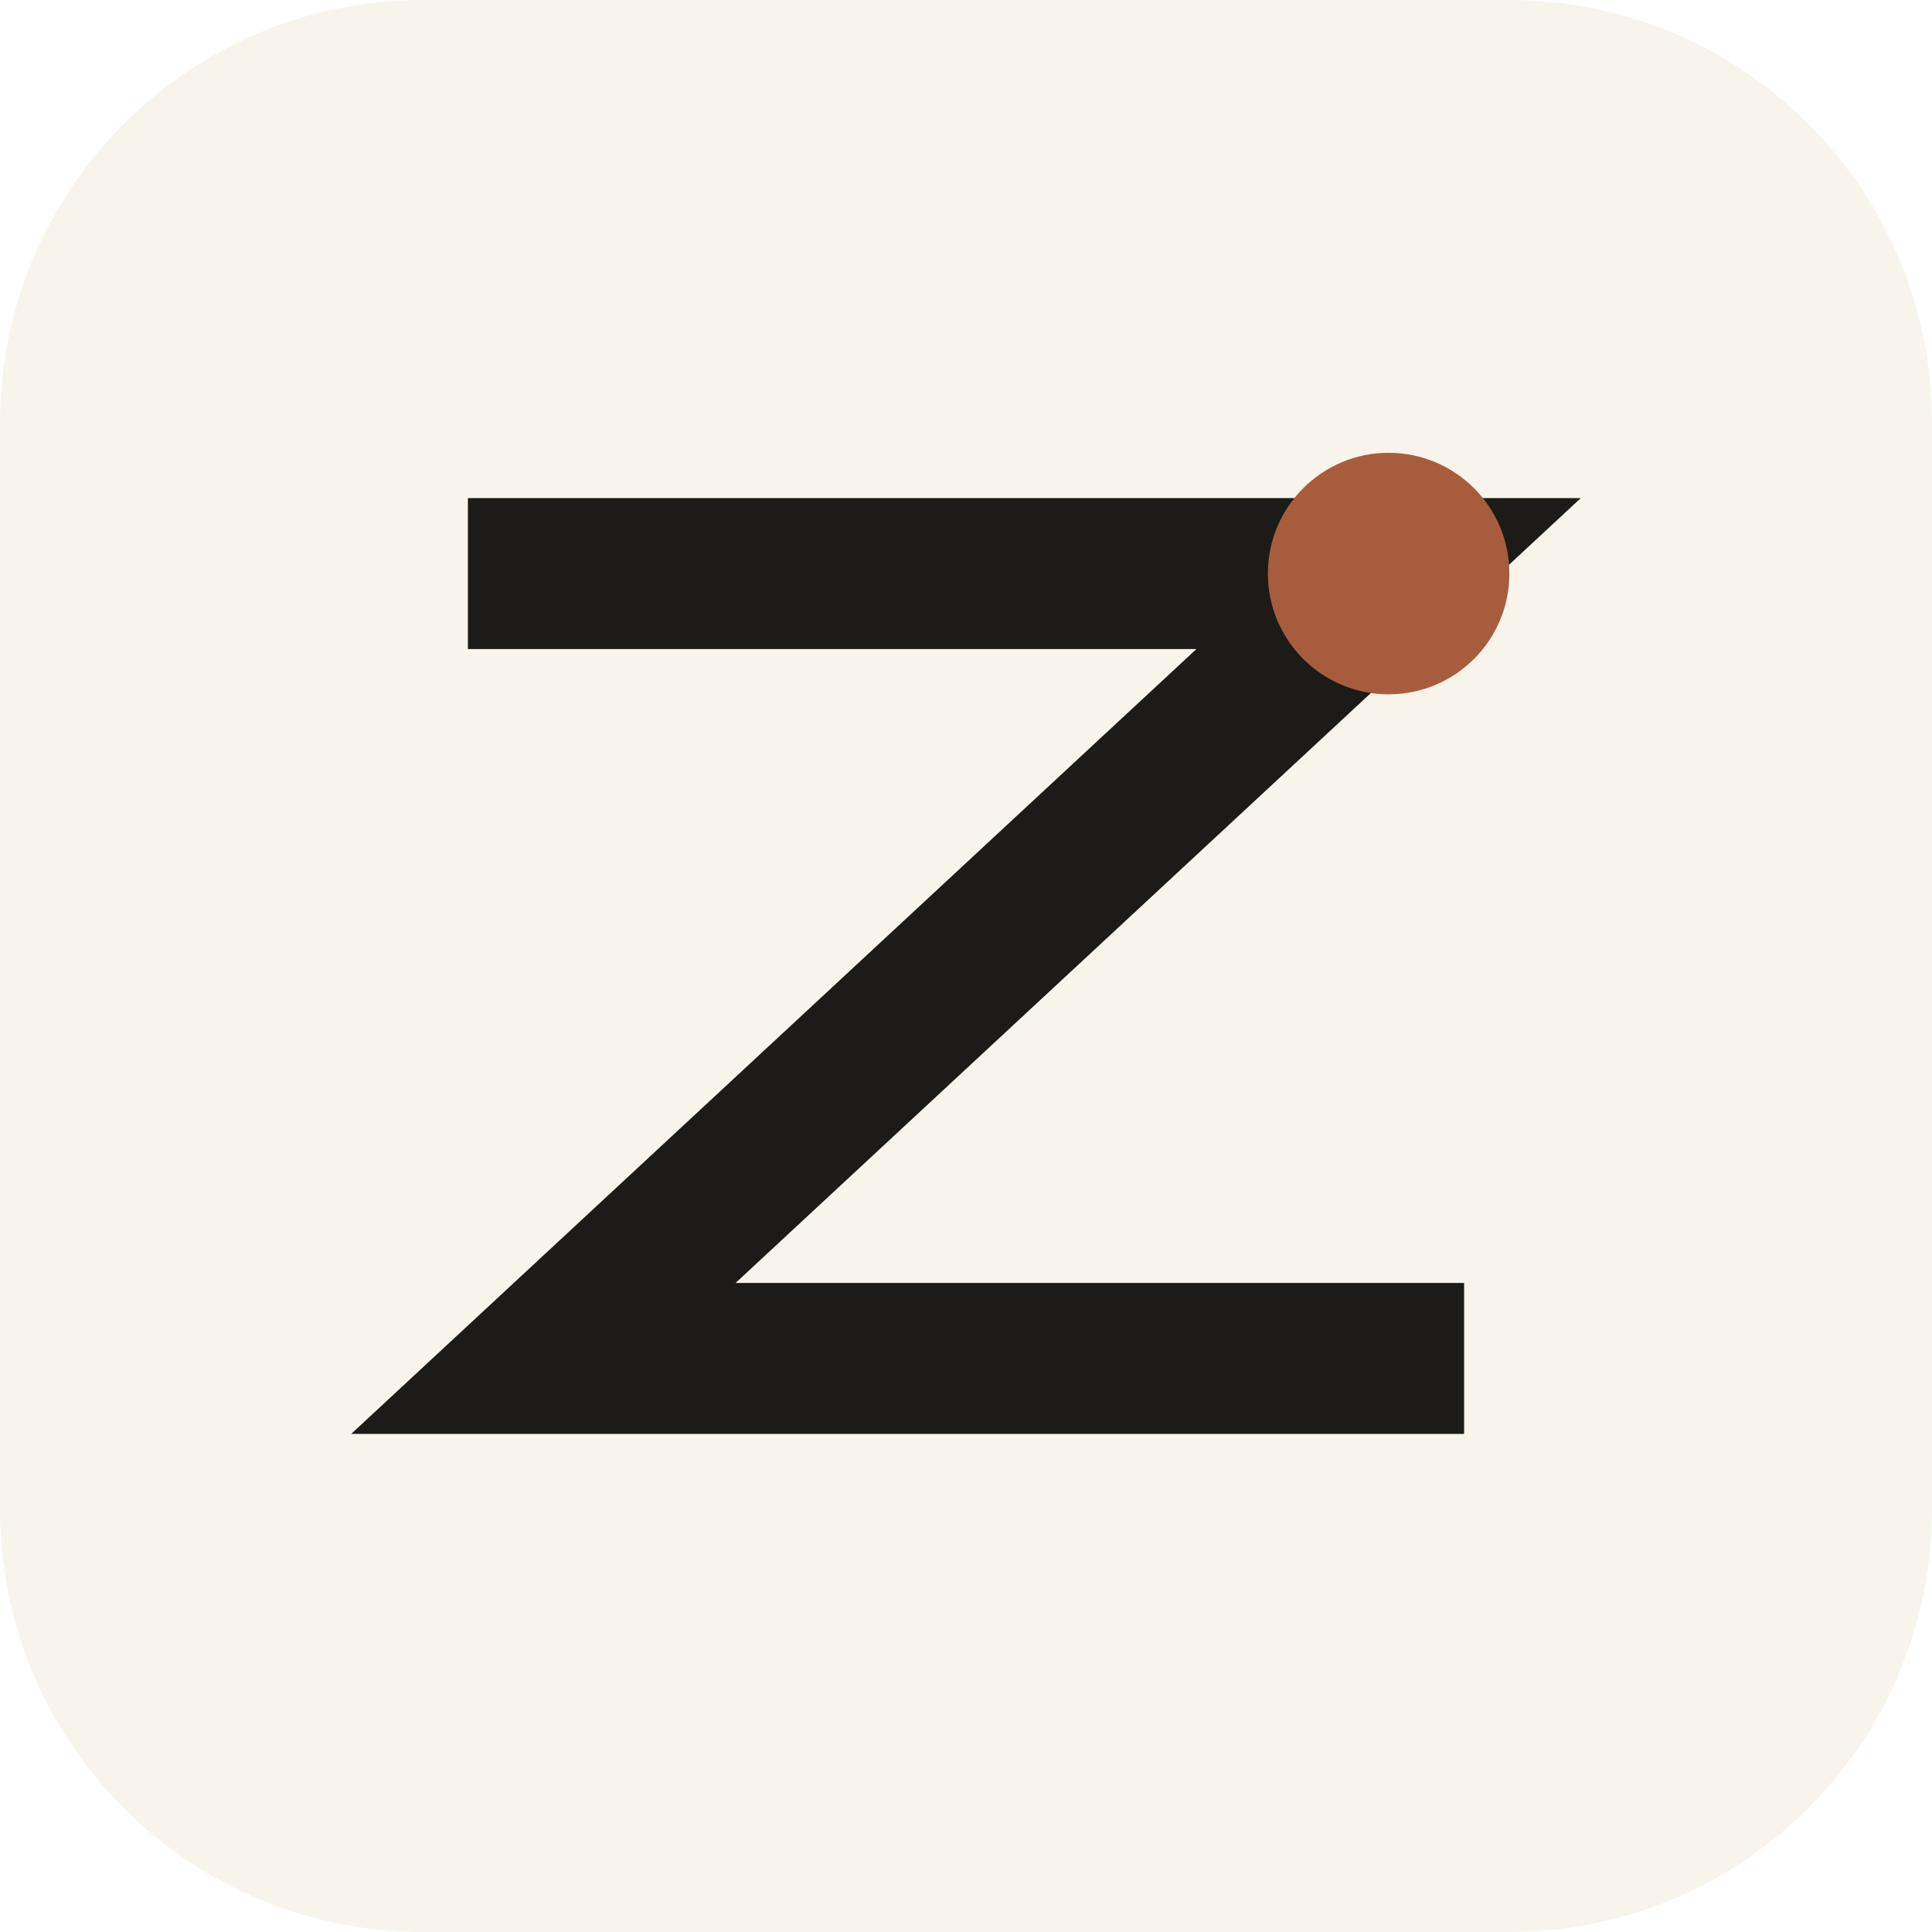
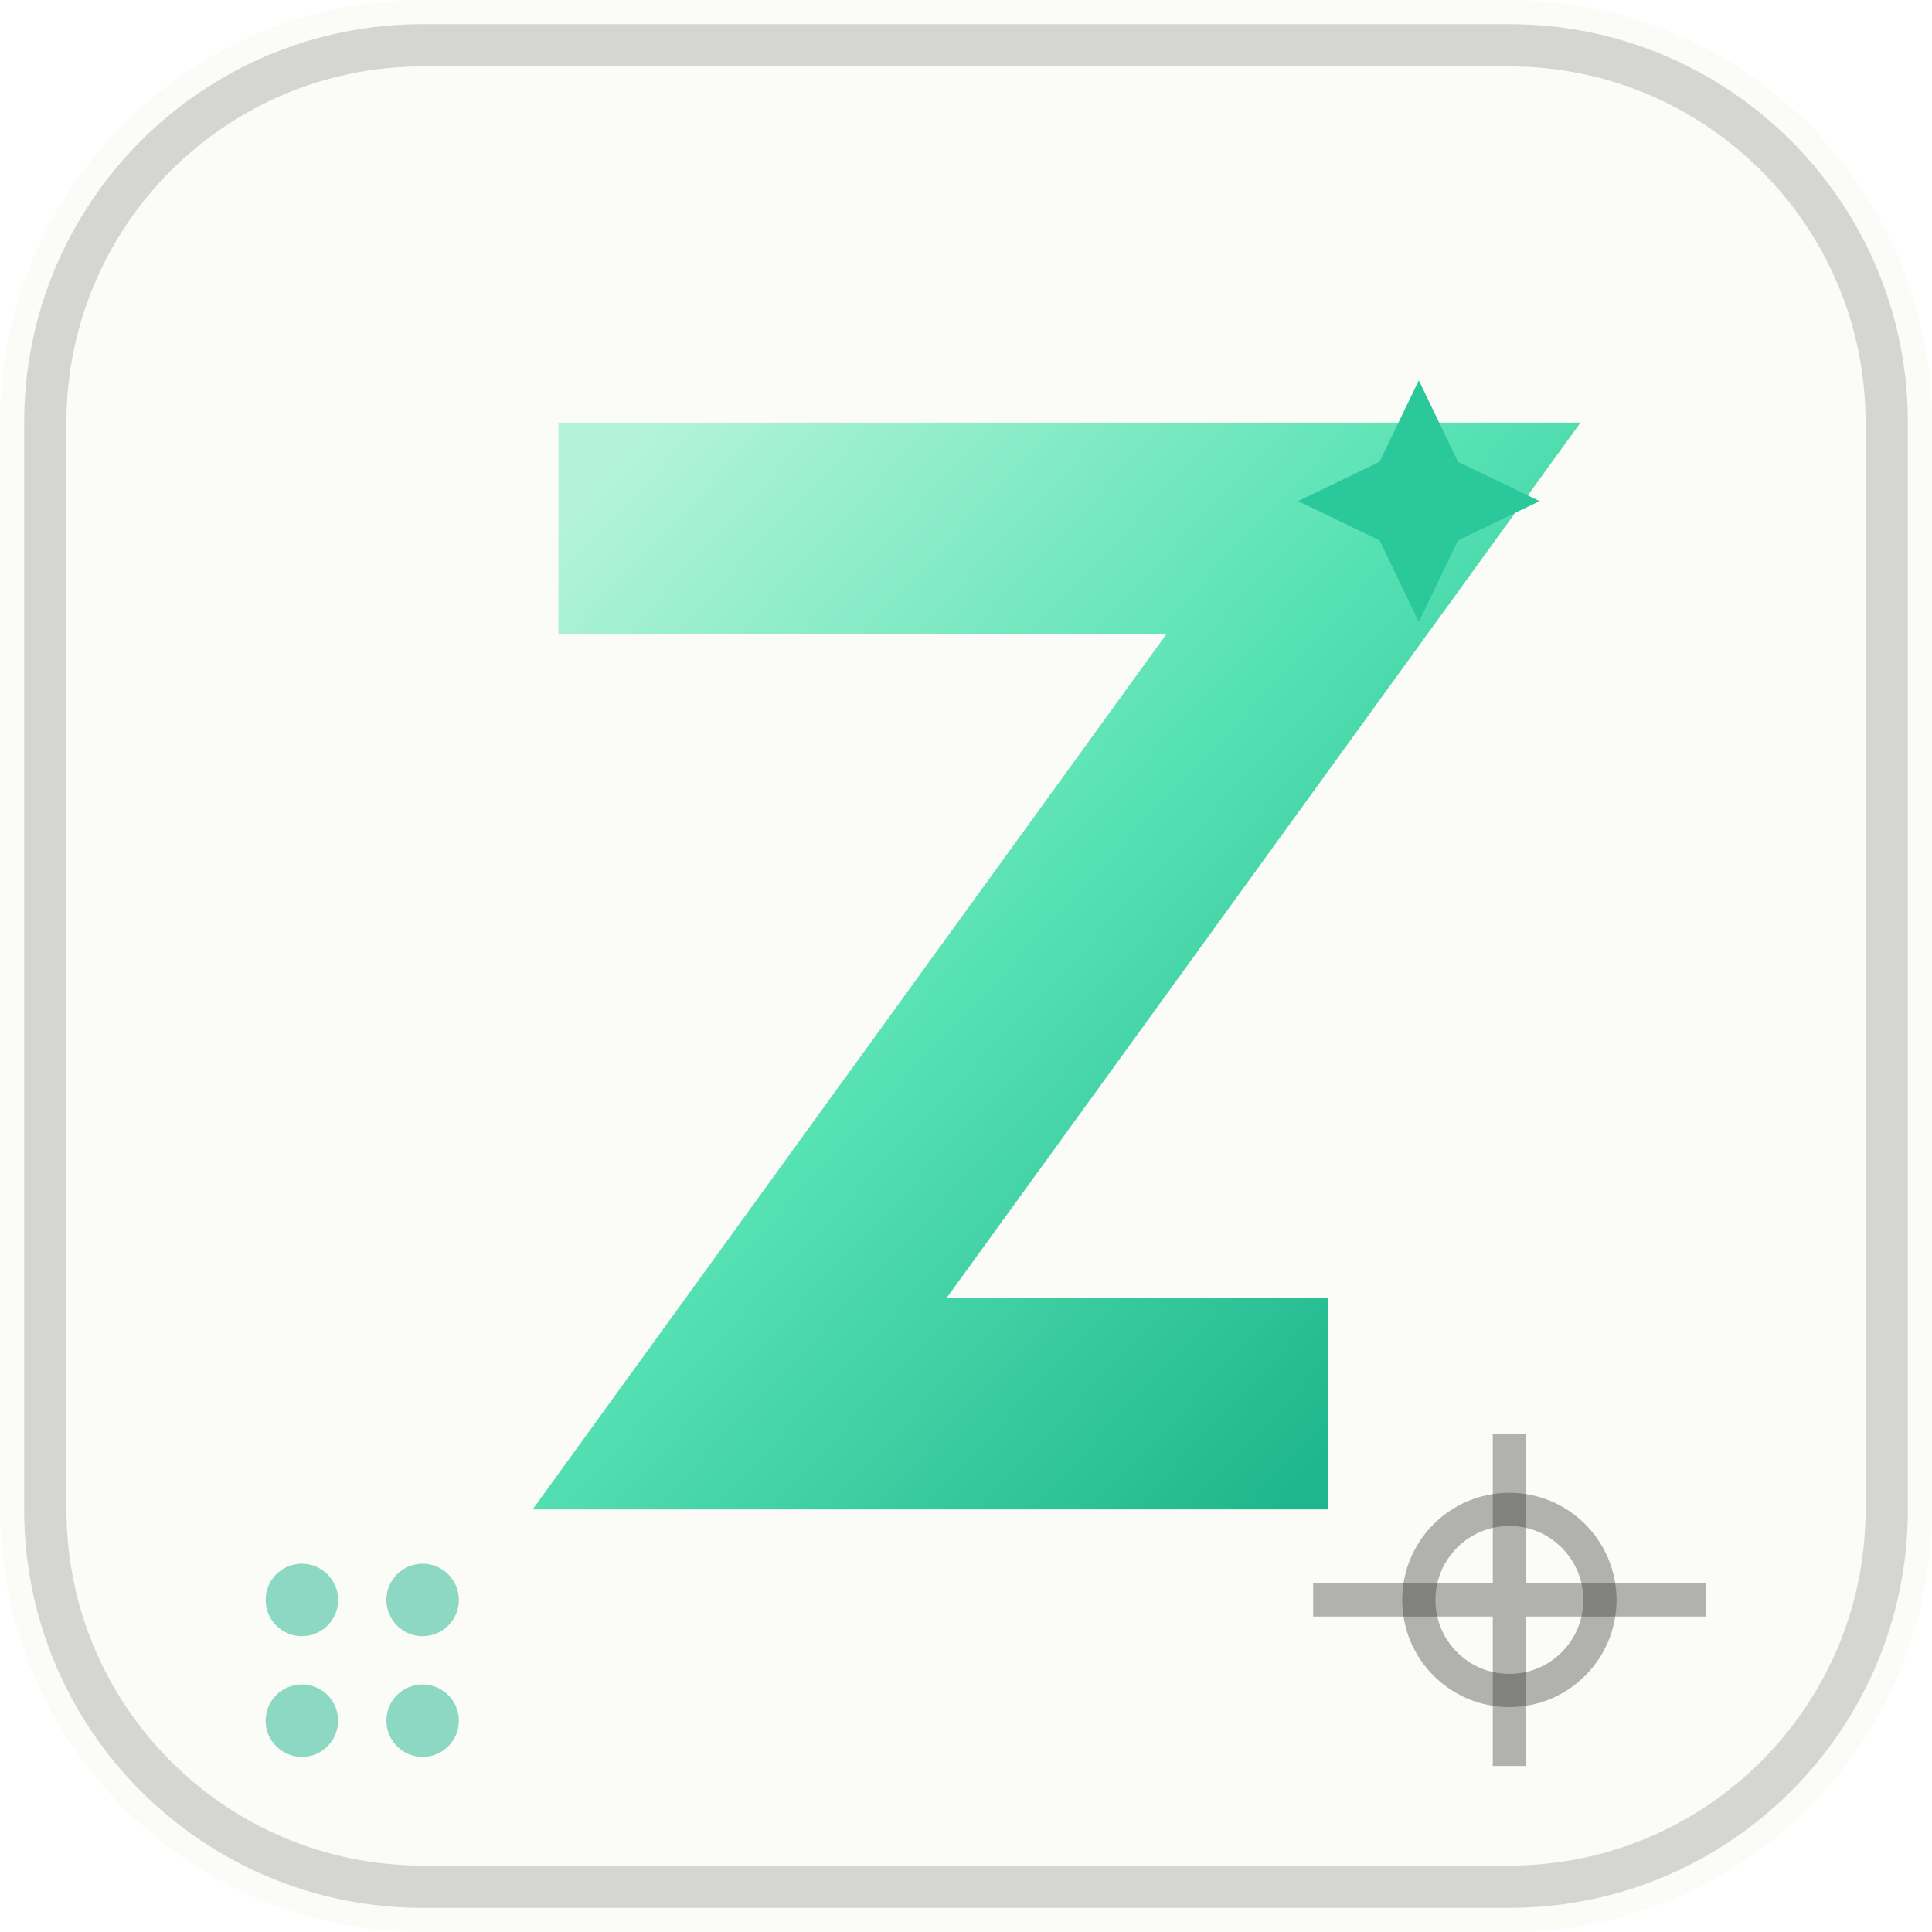
- <svg xmlns="http://www.w3.org/2000/svg" width="64" height="64" viewBox="0 0 64 64" role="img" aria-label="Zoey Xie portfolio mark">
-   <rect width="64" height="64" rx="14" fill="#f8f4ec" />
-   <path d="M18 19h28L18 45h28" fill="none" stroke="#1d1b18" stroke-width="5" stroke-linecap="square" stroke-linejoin="miter" />
-   <circle cx="46" cy="19" r="4" fill="#a75d3d" />
+ <svg xmlns="http://www.w3.org/2000/svg" viewBox="0 0 64 64">
+   <defs>
+     <linearGradient id="zg" x1="0" y1="0" x2="1" y2="1">
+       <stop offset="0" stop-color="#b3f3da" />
+       <stop offset="0.5" stop-color="#57e2b4" />
+       <stop offset="1" stop-color="#1fb78d" />
+     </linearGradient>
+     <filter id="g" x="0" y="0" width="100%" height="100%">
+       <feTurbulence type="fractalNoise" baseFrequency="0.9" numOctaves="2" stitchTiles="stitch" result="n" />
+       <feColorMatrix in="n" type="matrix" values="0 0 0 0 0.16  0 0 0 0 0.22  0 0 0 0 0.2  0 0 0 0.05 0" />
+     </filter>
+   </defs>
+   <rect width="64" height="64" rx="14" fill="#fbfbf8" />
+   <rect width="64" height="64" rx="14" fill="url(#g)" opacity="0.5" />
+   <rect x="1.5" y="1.5" width="61" height="61" rx="12.5" fill="none" stroke="#2a2824" stroke-opacity="0.18" stroke-width="1.4" />
+   <path d="M18.5 17.5 H45.5 L24.5 46.5 H44" fill="none" stroke="url(#zg)" stroke-width="7" stroke-linejoin="miter" stroke-linecap="butt" />
+   <path d="M47 12.6 l1.3 2.7 2.7 1.3 -2.7 1.3 -1.3 2.7 -1.3 -2.7 -2.7 -1.3 2.7 -1.3 z" fill="#2bc89b" />
+   <g stroke="rgba(42,40,36,0.35)" fill="none" stroke-width="1.1">
+     <circle cx="50" cy="53" r="3" />
+     <path d="M50 47.5 V58.5 M43.5 53 H56.5" />
+   </g>
+   <g fill="rgba(31,183,141,0.5)">
+     <circle cx="10" cy="53" r="1.2" />
+     <circle cx="14" cy="53" r="1.2" />
+     <circle cx="10" cy="57" r="1.2" />
+     <circle cx="14" cy="57" r="1.2" />
+   </g>
</svg>
